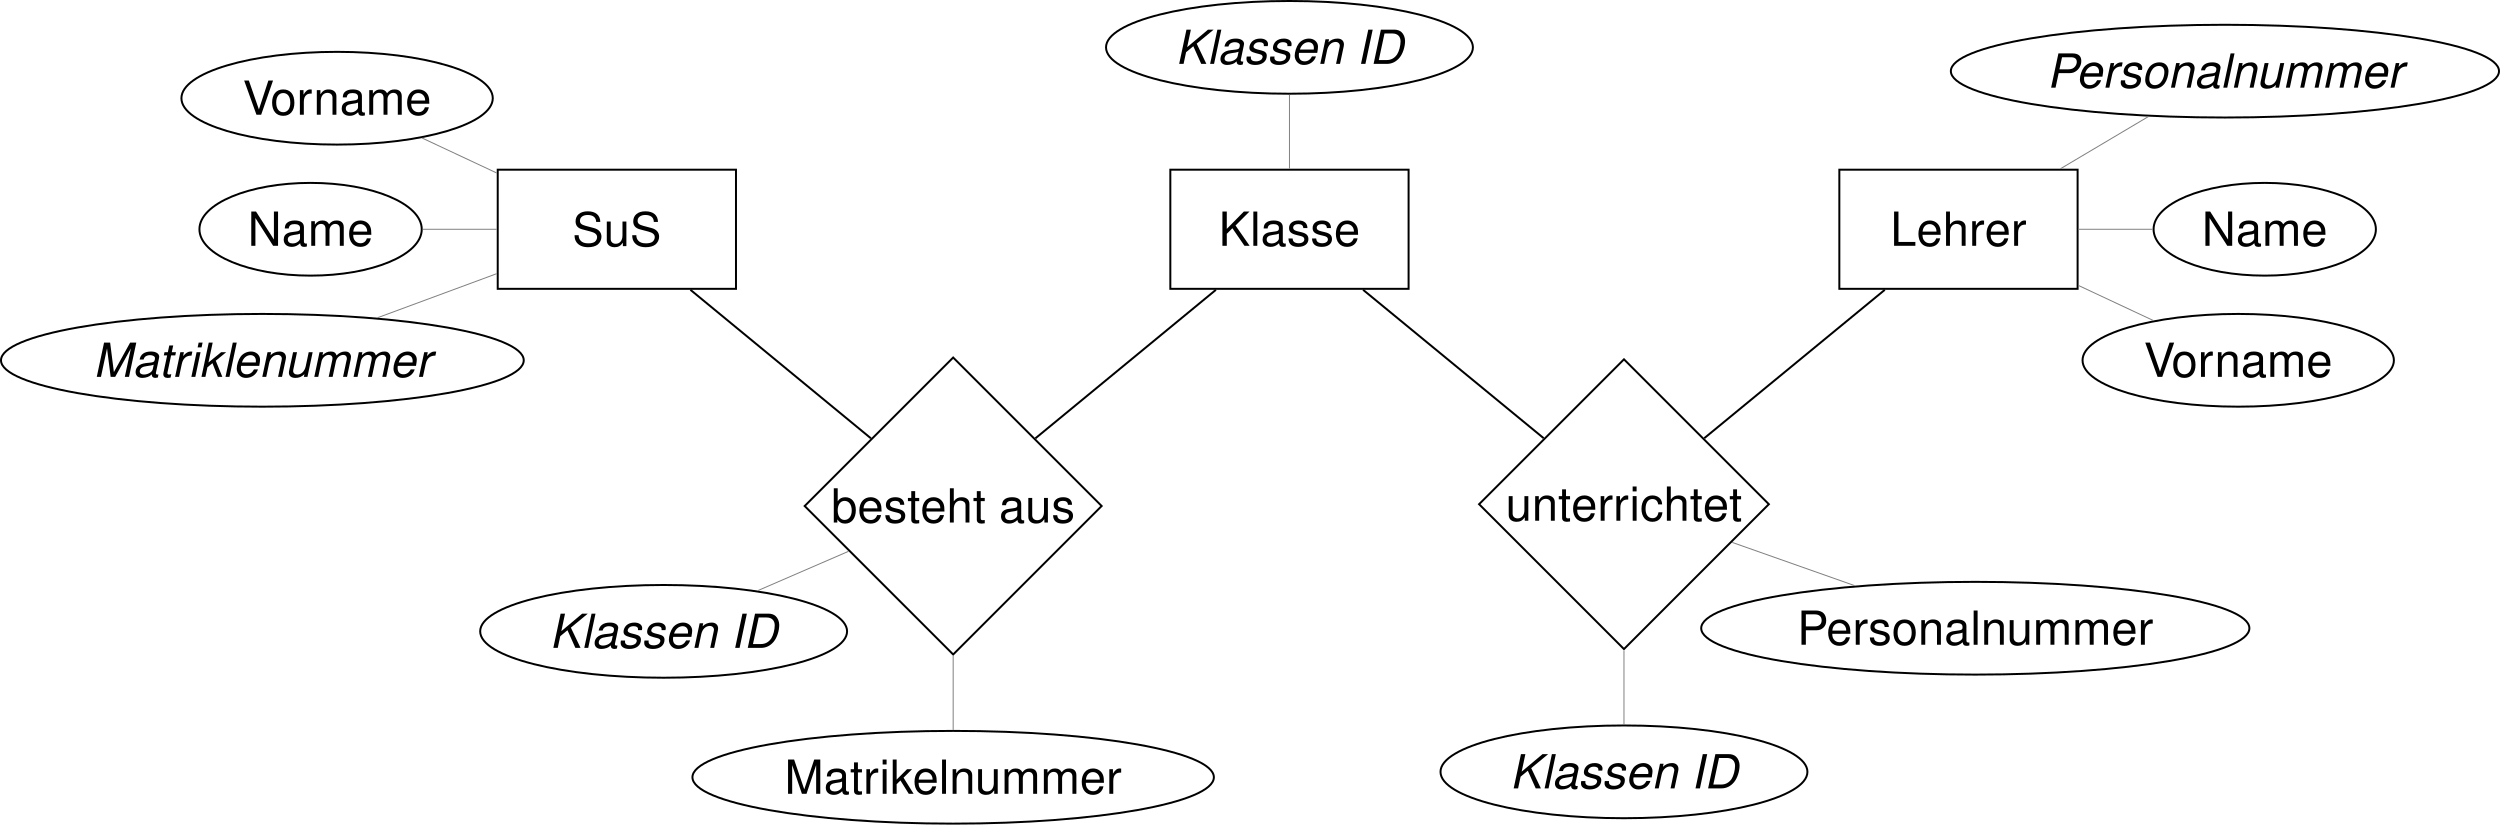
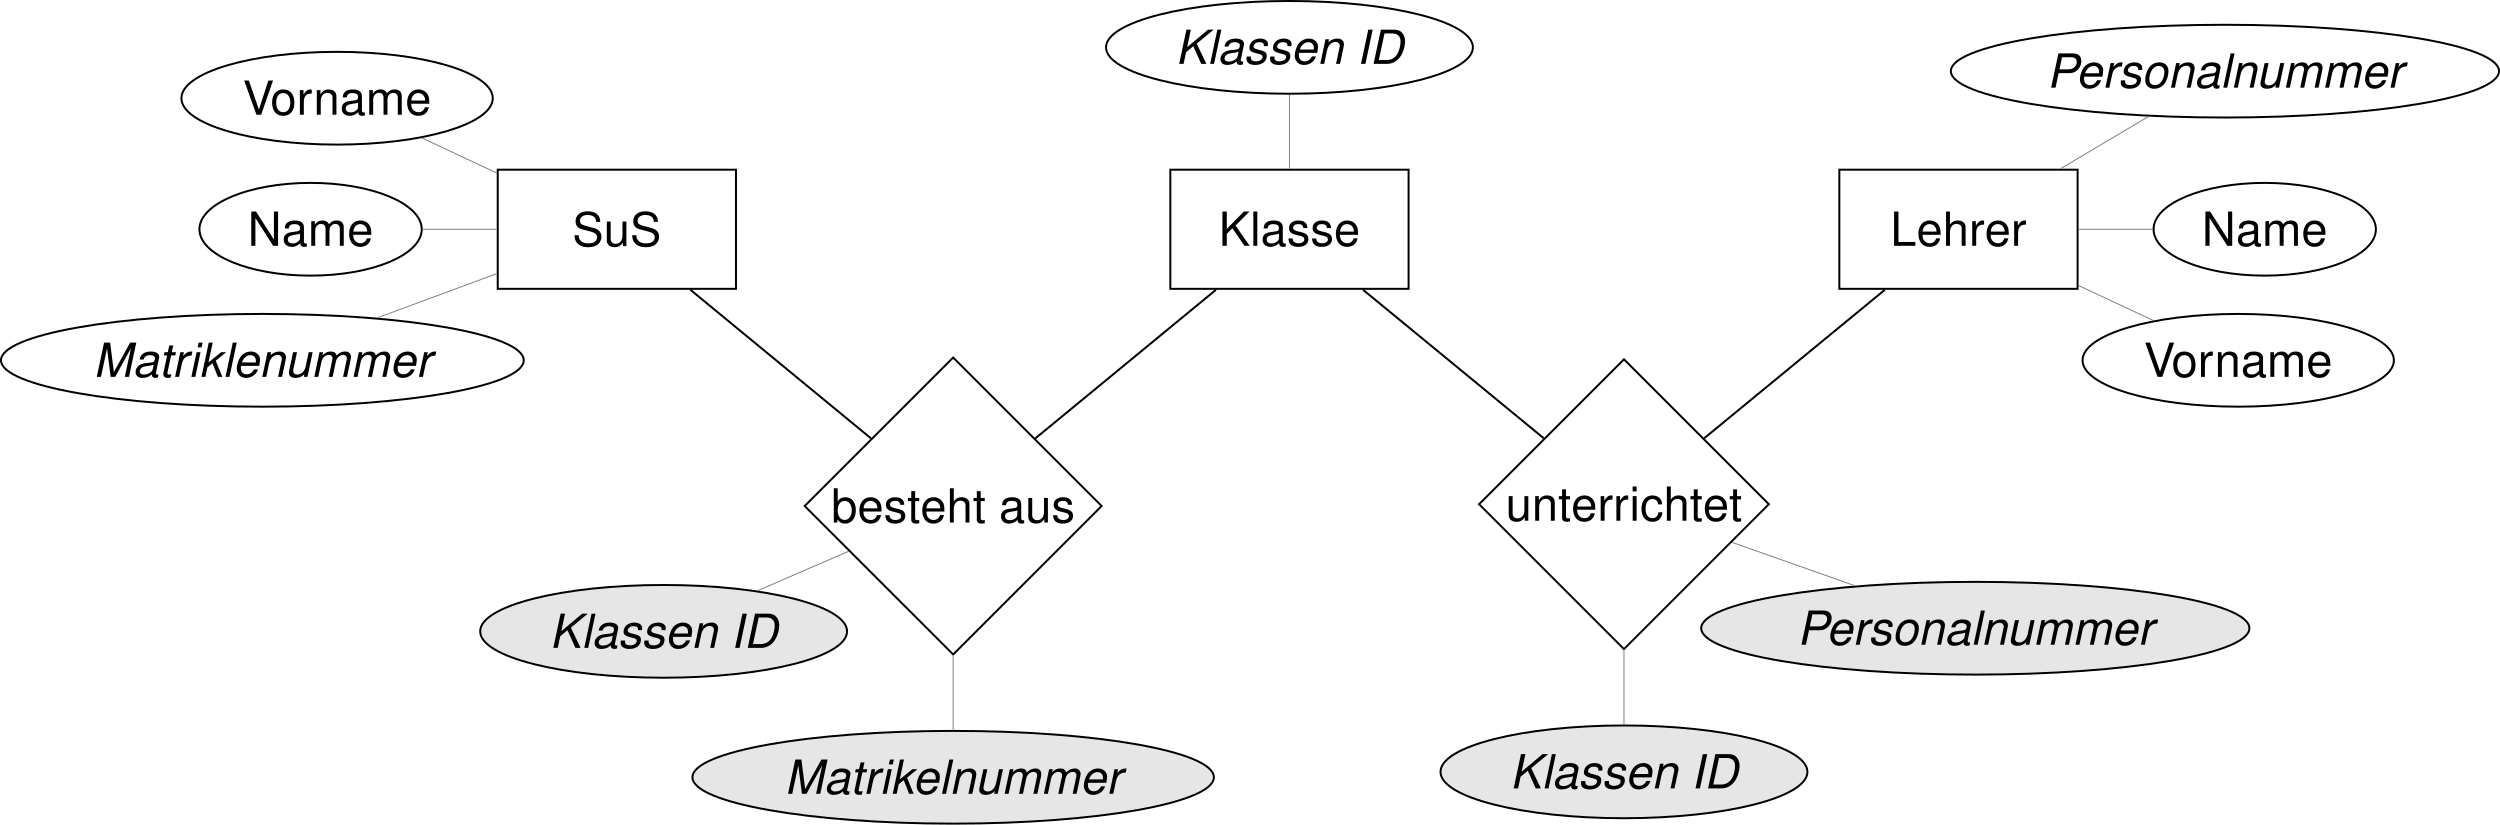
<svg xmlns="http://www.w3.org/2000/svg" xmlns:xlink="http://www.w3.org/1999/xlink" version="1.1" width="501.762pt" height="165.507pt" viewBox="-72 -72 501.762 165.507">
  <defs>
    <path id="g3-75" d="M1.622-2.404L2.744-3.526L5.167 0H6.204L3.376-4.073L6.176-6.874H5.045L1.622-3.394V-6.874H.745V0H1.622V-2.404Z" />
    <path id="g3-76" d="M1.631-6.874H.754V0H5.026V-.773H1.631V-6.874Z" />
-     <path id="g3-77" d="M4.413 0L6.346-5.761V0H7.176V-6.874H5.959L3.96-.886L1.924-6.874H.707V0H1.537V-5.761L3.489 0H4.413Z" />
    <path id="g3-78" d="M6.091-6.874H5.261V-1.254L1.669-6.874H.717V0H1.546V-5.573L5.101 0H6.091V-6.874Z" />
-     <path id="g3-80" d="M1.735-2.914H3.894C4.432-2.914 4.856-3.074 5.224-3.404C5.639-3.781 5.818-4.224 5.818-4.856C5.818-6.148 5.054-6.874 3.696-6.874H.858V0H1.735V-2.914ZM1.735-3.687V-6.101H3.564C4.403-6.101 4.903-5.648 4.903-4.894S4.403-3.687 3.564-3.687H1.735Z" />
    <path id="g3-83" d="M5.62-4.856C5.61-6.204 4.686-6.987 3.102-6.987C1.594-6.987 .66-6.214 .66-4.969C.66-4.13 1.103-3.602 2.008-3.366L3.715-2.914C4.583-2.687 4.979-2.338 4.979-1.801C4.979-1.433 4.781-1.056 4.488-.849C4.215-.66 3.781-.556 3.225-.556C2.48-.556 1.971-.735 1.641-1.131C1.386-1.433 1.273-1.763 1.282-2.188H.453C.462-1.556 .585-1.141 .858-.764C1.33-.123 2.122 .217 3.168 .217C3.989 .217 4.658 .028 5.101-.311C5.563-.679 5.855-1.292 5.855-1.886C5.855-2.734 5.327-3.357 4.394-3.611L2.668-4.073C1.839-4.3 1.537-4.564 1.537-5.092C1.537-5.789 2.15-6.252 3.074-6.252C4.168-6.252 4.781-5.752 4.79-4.856H5.62Z" />
    <path id="g3-86" d="M3.696 0L6.082-6.874H5.148L3.244-1.056L1.226-6.874H.283L2.753 0H3.696Z" />
    <path id="g3-97" d="M5.045-.462C4.96-.443 4.922-.443 4.875-.443C4.601-.443 4.451-.585 4.451-.83V-3.734C4.451-4.611 3.809-5.082 2.593-5.082C1.876-5.082 1.282-4.875 .952-4.507C.726-4.253 .632-3.97 .613-3.479H1.405C1.471-4.083 1.829-4.356 2.565-4.356C3.272-4.356 3.668-4.092 3.668-3.621V-3.413C3.668-3.083 3.47-2.942 2.848-2.866C1.735-2.725 1.565-2.687 1.264-2.565C.688-2.329 .396-1.886 .396-1.245C.396-.349 1.018 .217 2.018 .217C2.64 .217 3.14 0 3.696-.509C3.753-.009 3.998 .217 4.507 .217C4.667 .217 4.79 .198 5.045 .132V-.462ZM3.668-1.556C3.668-1.292 3.592-1.131 3.357-.915C3.036-.622 2.65-.471 2.188-.471C1.575-.471 1.216-.764 1.216-1.264C1.216-1.782 1.565-2.046 2.404-2.169C3.234-2.282 3.404-2.32 3.668-2.442V-1.556Z" />
    <path id="g3-98" d="M.509-6.874V0H1.216V-.632C1.594-.057 2.093 .217 2.782 .217C4.083 .217 4.931-.849 4.931-2.489C4.931-4.092 4.121-5.082 2.819-5.082C2.14-5.082 1.66-4.828 1.292-4.271V-6.874H.509ZM2.668-4.347C3.545-4.347 4.111-3.583 4.111-2.404C4.111-1.282 3.526-.519 2.668-.519C1.839-.519 1.292-1.273 1.292-2.433S1.839-4.347 2.668-4.347Z" />
    <path id="g3-99" d="M4.441-3.281C4.403-3.762 4.3-4.073 4.111-4.347C3.772-4.809 3.178-5.082 2.489-5.082C1.16-5.082 .292-4.026 .292-2.386C.292-.792 1.141 .217 2.48 .217C3.658 .217 4.403-.49 4.498-1.697H3.706C3.574-.905 3.168-.509 2.499-.509C1.631-.509 1.113-1.216 1.113-2.386C1.113-3.621 1.622-4.356 2.48-4.356C3.14-4.356 3.555-3.97 3.649-3.281H4.441Z" />
    <path id="g3-101" d="M4.837-2.206C4.837-2.961 4.781-3.413 4.639-3.781C4.319-4.592 3.564-5.082 2.64-5.082C1.264-5.082 .377-4.026 .377-2.404S1.235 .217 2.621 .217C3.753 .217 4.535-.424 4.733-1.499H3.941C3.725-.849 3.281-.509 2.65-.509C2.15-.509 1.726-.735 1.462-1.15C1.273-1.433 1.207-1.716 1.197-2.206H4.837ZM1.216-2.848C1.282-3.762 1.839-4.356 2.631-4.356C3.404-4.356 3.998-3.715 3.998-2.904C3.998-2.885 3.998-2.866 3.989-2.848H1.216Z" />
    <path id="g3-104" d="M.66-6.874V0H1.443V-2.725C1.443-3.734 1.971-4.394 2.782-4.394C3.036-4.394 3.291-4.309 3.479-4.168C3.706-4.007 3.8-3.772 3.8-3.423V0H4.583V-3.734C4.583-4.564 3.989-5.082 3.027-5.082C2.329-5.082 1.905-4.865 1.443-4.262V-6.874H.66Z" />
    <path id="g3-105" d="M1.414-4.941H.632V0H1.414V-4.941ZM1.414-6.874H.622V-5.884H1.414V-6.874Z" />
-     <path id="g3-107" d="M1.33-6.874H.547V0H1.33V-1.924L2.093-2.678L3.762 0H4.733L2.716-3.234L4.432-4.941H3.423L1.33-2.848V-6.874Z" />
    <path id="g3-108" d="M1.433-6.874H.641V0H1.433V-6.874Z" />
    <path id="g3-109" d="M.66-4.941V0H1.452V-3.102C1.452-3.819 1.971-4.394 2.612-4.394C3.196-4.394 3.526-4.036 3.526-3.404V0H4.319V-3.102C4.319-3.819 4.837-4.394 5.478-4.394C6.053-4.394 6.393-4.026 6.393-3.404V0H7.185V-3.706C7.185-4.592 6.676-5.082 5.752-5.082C5.092-5.082 4.696-4.884 4.234-4.328C3.941-4.856 3.545-5.082 2.904-5.082C2.244-5.082 1.81-4.837 1.386-4.243V-4.941H.66Z" />
    <path id="g3-110" d="M.66-4.941V0H1.452V-2.725C1.452-3.734 1.98-4.394 2.791-4.394C3.413-4.394 3.809-4.017 3.809-3.423V0H4.592V-3.734C4.592-4.554 3.979-5.082 3.027-5.082C2.291-5.082 1.82-4.799 1.386-4.111V-4.941H.66Z" />
    <path id="g3-111" d="M2.565-5.082C1.179-5.082 .339-4.092 .339-2.433S1.169 .217 2.574 .217C3.96 .217 4.809-.773 4.809-2.395C4.809-4.102 3.989-5.082 2.565-5.082ZM2.574-4.356C3.46-4.356 3.989-3.63 3.989-2.404C3.989-1.245 3.442-.509 2.574-.509C1.697-.509 1.16-1.235 1.16-2.433C1.16-3.621 1.697-4.356 2.574-4.356Z" />
    <path id="g3-114" d="M.651-4.941V0H1.443V-2.565C1.443-3.272 1.622-3.734 1.999-4.007C2.244-4.187 2.48-4.243 3.027-4.253V-5.054C2.895-5.073 2.829-5.082 2.725-5.082C2.216-5.082 1.829-4.781 1.377-4.045V-4.941H.651Z" />
    <path id="g3-115" d="M4.13-3.564C4.121-4.535 3.479-5.082 2.338-5.082C1.188-5.082 .443-4.488 .443-3.574C.443-2.8 .839-2.433 2.008-2.15L2.744-1.971C3.291-1.839 3.508-1.641 3.508-1.282C3.508-.82 3.046-.509 2.357-.509C1.933-.509 1.575-.632 1.377-.839C1.254-.981 1.197-1.122 1.15-1.471H.321C.358-.33 .999 .217 2.291 .217C3.536 .217 4.328-.396 4.328-1.348C4.328-2.084 3.913-2.489 2.932-2.725L2.178-2.904C1.537-3.055 1.264-3.262 1.264-3.611C1.264-4.064 1.669-4.356 2.31-4.356C2.942-4.356 3.281-4.083 3.3-3.564H4.13Z" />
    <path id="g3-116" d="M2.395-4.941H1.584V-6.299H.801V-4.941H.132V-4.3H.801V-.566C.801-.066 1.141 .217 1.754 .217C1.942 .217 2.131 .198 2.395 .151V-.509C2.291-.481 2.169-.471 2.018-.471C1.678-.471 1.584-.566 1.584-.915V-4.3H2.395V-4.941Z" />
    <path id="g3-117" d="M4.545 0V-4.941H3.762V-2.14C3.762-1.131 3.234-.471 2.414-.471C1.792-.471 1.396-.849 1.396-1.443V-4.941H.613V-1.131C.613-.311 1.226 .217 2.188 .217C2.914 .217 3.376-.038 3.838-.688V0H4.545Z" />
    <path id="g1-68" d="M.839 0H3.498C4.517 0 5.375-.424 6.063-1.264C6.704-2.046 7.157-3.423 7.157-4.601C7.157-5.29 6.874-5.987 6.431-6.384C6.072-6.704 5.573-6.874 4.96-6.874H2.301L.839 0ZM1.886-.773L3.027-6.101H4.639C5.648-6.101 6.252-5.507 6.252-4.526C6.252-3.658 5.95-2.527 5.573-1.933C5.082-1.179 4.366-.773 3.508-.773H1.886Z" />
    <path id="g1-73" d="M3.291-6.874H2.404L.943 0H1.829L3.291-6.874Z" />
    <path id="g1-75" d="M2.131-2.348L3.583-3.545L5.167 0H6.204L4.262-4.064L7.666-6.874H6.534L2.348-3.357L3.093-6.874H2.206L.745 0H1.631L2.131-2.348Z" />
    <path id="g1-77" d="M4.403 0L7.553-5.705L6.336 0H7.176L8.637-6.874H7.402L4.139-.962L3.385-6.874H2.169L.707 0H1.546L2.763-5.705L3.489 0H4.403Z" />
    <path id="g1-80" d="M2.367-2.914H4.517C5.111-2.914 5.554-3.064 5.978-3.404C6.572-3.875 6.912-4.592 6.912-5.356C6.912-6.355 6.318-6.874 5.167-6.874H2.32L.858 0H1.744L2.367-2.914ZM2.527-3.687L3.046-6.101H4.875C5.61-6.101 6.006-5.78 6.006-5.186C6.006-4.856 5.893-4.545 5.676-4.262C5.365-3.866 4.96-3.687 4.356-3.687H2.527Z" />
    <path id="g1-97" d="M5.205-.481C5.12-.462 5.082-.462 5.045-.462C4.799-.462 4.686-.547 4.686-.735C4.686-.773 4.686-.801 4.696-.83L5.299-3.668C5.356-3.923 5.356-3.923 5.356-4.017C5.356-4.658 4.705-5.082 3.715-5.082C2.404-5.082 1.603-4.526 1.424-3.479H2.216C2.301-3.743 2.367-3.875 2.499-4.007C2.706-4.215 3.102-4.356 3.508-4.356C4.073-4.356 4.507-4.102 4.507-3.753C4.507-3.715 4.498-3.649 4.488-3.574L4.46-3.404C4.375-3.017 4.196-2.914 3.508-2.848C2.244-2.734 1.848-2.64 1.386-2.348C.896-2.037 .613-1.537 .613-.99C.613-.236 1.122 .217 1.971 .217C2.301 .217 2.697 .151 3.036 .028C3.338-.075 3.479-.17 3.866-.509V-.443V-.405C3.866-.019 4.13 .217 4.583 .217C4.686 .217 4.715 .217 4.95 .16C4.969 .151 5.026 .141 5.082 .132L5.205-.481ZM4.064-1.546C3.941-.962 3.112-.462 2.282-.462C1.744-.462 1.443-.688 1.443-1.084C1.443-1.396 1.622-1.707 1.905-1.876C2.131-2.018 2.414-2.093 2.876-2.159C3.762-2.282 3.838-2.291 4.253-2.433L4.064-1.546Z" />
    <path id="g1-101" d="M5.309-2.206L5.337-2.367C5.422-2.819 5.469-3.215 5.469-3.47C5.469-4.375 4.686-5.082 3.668-5.082C2.848-5.082 2.056-4.696 1.584-4.064C1.141-3.47 .792-2.395 .792-1.631C.792-1.122 1.009-.603 1.377-.255C1.707 .066 2.122 .217 2.659 .217C3.791 .217 4.762-.481 5.054-1.499H4.262C3.923-.849 3.423-.509 2.791-.509C2.046-.509 1.622-.971 1.622-1.773C1.622-1.971 1.631-2.065 1.669-2.206H5.309ZM1.839-2.885C2.084-3.753 2.782-4.356 3.545-4.356C4.215-4.356 4.639-3.904 4.639-3.196C4.639-3.102 4.63-3.036 4.611-2.885H1.839Z" />
    <path id="g1-105" d="M2.461-4.941H1.669L.622 0H1.414L2.461-4.941ZM2.876-6.874H2.084L1.876-5.903H2.668L2.876-6.874Z" />
    <path id="g1-107" d="M2.8-6.874H2.008L.547 0H1.339L1.744-1.914L2.753-2.744L3.828 0H4.733L3.413-3.234L5.507-4.941H4.488L1.952-2.885L2.8-6.874Z" />
    <path id="g1-108" d="M2.895-6.874H2.103L.641 0H1.433L2.895-6.874Z" />
    <path id="g1-109" d="M1.716-4.941L.669 0H1.462L2.122-3.102C2.272-3.819 2.914-4.403 3.545-4.403C4.007-4.403 4.319-4.139 4.319-3.753C4.319-3.649 4.309-3.526 4.281-3.404L3.555 0H4.347L5.007-3.102C5.158-3.838 5.808-4.403 6.487-4.403C6.93-4.403 7.204-4.13 7.204-3.677C7.204-3.536 7.204-3.536 7.119-3.215L6.44 0H7.232L7.977-3.517C8.005-3.621 8.034-3.932 8.034-4.036C8.034-4.281 7.92-4.545 7.732-4.762C7.524-4.988 7.27-5.082 6.836-5.082C6.223-5.082 5.686-4.837 5.129-4.3C4.979-4.828 4.611-5.082 3.989-5.082C3.347-5.082 2.914-4.894 2.31-4.328L2.433-4.941H1.716Z" />
    <path id="g1-110" d="M1.707-4.941L.66 0H1.452L2.027-2.725C2.254-3.762 2.914-4.403 3.762-4.403C4.234-4.403 4.583-4.073 4.583-3.64C4.583-3.583 4.564-3.442 4.526-3.291L3.828 0H4.62L5.375-3.545C5.403-3.668 5.412-3.781 5.412-3.904C5.412-4.62 4.913-5.082 4.13-5.082C3.413-5.082 2.791-4.828 2.301-4.328L2.423-4.941H1.707Z" />
    <path id="g1-111" d="M3.621-5.082C2.744-5.082 1.971-4.686 1.49-3.989C1.065-3.385 .754-2.348 .754-1.546C.754-.5 1.48 .217 2.536 .217C3.442 .217 4.158-.151 4.686-.877C5.12-1.471 5.431-2.499 5.431-3.319C5.431-3.819 5.243-4.3 4.913-4.62C4.592-4.931 4.168-5.082 3.621-5.082ZM3.498-4.356C4.196-4.356 4.601-3.904 4.601-3.14C4.601-2.584 4.441-1.971 4.187-1.499C3.828-.849 3.319-.509 2.668-.509C1.999-.509 1.584-.981 1.584-1.735C1.584-2.272 1.744-2.895 1.999-3.366C2.348-4.007 2.876-4.356 3.498-4.356Z" />
    <path id="g1-114" d="M1.697-4.941L.651 0H1.443L1.99-2.565C2.235-3.715 2.904-4.29 3.941-4.253L4.111-5.054C3.989-5.073 3.913-5.082 3.809-5.082C3.262-5.082 2.838-4.837 2.254-4.168L2.414-4.941H1.697Z" />
    <path id="g1-115" d="M4.847-3.564C4.894-3.762 4.903-3.847 4.903-3.97C4.903-4.63 4.271-5.082 3.357-5.082C2.687-5.082 2.112-4.884 1.726-4.517C1.386-4.187 1.16-3.696 1.16-3.253C1.16-2.678 1.49-2.404 2.461-2.15L3.159-1.971C3.47-1.886 3.611-1.829 3.696-1.726C3.762-1.641 3.819-1.499 3.819-1.414C3.819-1.245 3.668-.952 3.517-.83C3.281-.632 2.876-.509 2.47-.509C1.82-.509 1.452-.764 1.452-1.235C1.452-1.292 1.462-1.377 1.471-1.471H.632C.585-1.254 .575-1.141 .575-.99C.575-.236 1.235 .217 2.329 .217C3.734 .217 4.649-.509 4.649-1.631C4.649-2.206 4.337-2.508 3.508-2.716L2.791-2.895C2.263-3.027 1.99-3.215 1.99-3.46C1.99-3.649 2.103-3.885 2.272-4.045C2.499-4.262 2.782-4.356 3.196-4.356C3.753-4.356 4.064-4.139 4.064-3.772C4.064-3.706 4.064-3.64 4.055-3.564H4.847Z" />
    <path id="g1-116" d="M3.451-4.941H2.612L2.904-6.299H2.112L1.82-4.941H1.15L1.018-4.309H1.688L.943-.82C.924-.726 .915-.622 .915-.528C.915-.066 1.235 .217 1.754 .217C1.942 .217 2.235 .189 2.367 .151L2.518-.537C2.225-.471 2.178-.462 2.065-.462C1.858-.462 1.726-.566 1.726-.717C1.726-.745 1.735-.792 1.744-.849L2.48-4.309H3.319L3.451-4.941Z" />
    <path id="g1-117" d="M4.554 0L5.601-4.941H4.809L4.215-2.14C3.998-1.122 3.328-.462 2.527-.462C2.018-.462 1.688-.745 1.688-1.188C1.688-1.264 1.697-1.348 1.716-1.443L2.461-4.941H1.669L.858-1.131C.839-1.037 .83-.933 .83-.811C.83-.17 1.32 .217 2.131 .217C2.866 .217 3.404-.009 3.951-.537L3.838 0H4.554Z" />
  </defs>
  <g id="page1">
    <path d="M27.895-14.031H75.715V-37.941H27.895Z" stroke="#000" fill="none" stroke-width=".399" />
    <g transform="matrix(1 0 0 1 -8.9439 3.3836)">
      <use x="51.805" y="-25.985" xlink:href="#g3-83" />
      <use x="58.117" y="-25.985" xlink:href="#g3-117" />
      <use x="63.379" y="-25.985" xlink:href="#g3-83" />
    </g>
    <path d="M33.117 .316C33.117-4.824 9.629-8.992-19.344-8.992C-48.316-8.992-71.8-4.824-71.8 .316S-48.316 9.621-19.344 9.621C9.629 9.621 33.117 5.457 33.117 .316Z" stroke="#000" fill="none" stroke-width=".399" stroke-miterlimit="10" />
    <g transform="matrix(1 0 0 1 -105.0874 29.61813)">
      <use x="51.805" y="-25.985" xlink:href="#g1-77" />
      <use x="59.688" y="-25.985" xlink:href="#g1-97" />
      <use x="64.951" y="-25.985" xlink:href="#g1-116" />
      <use x="67.582" y="-25.985" xlink:href="#g1-114" />
      <use x="70.875" y="-25.985" xlink:href="#g1-105" />
      <use x="72.976" y="-25.985" xlink:href="#g1-107" />
      <use x="77.708" y="-25.985" xlink:href="#g1-108" />
      <use x="79.81" y="-25.985" xlink:href="#g1-101" />
      <use x="85.072" y="-25.985" xlink:href="#g1-110" />
      <use x="90.239" y="-25.985" xlink:href="#g1-117" />
      <use x="95.502" y="-25.985" xlink:href="#g1-109" />
      <use x="103.385" y="-25.985" xlink:href="#g1-109" />
      <use x="111.269" y="-25.985" xlink:href="#g1-101" />
      <use x="116.531" y="-25.985" xlink:href="#g1-114" />
    </g>
    <path d="M27.695-17.074L3.762-8.227" stroke="#808080" fill="none" stroke-width=".199" stroke-miterlimit="10" />
    <path d="M12.645-25.984C12.645-31.125 2.656-35.293-9.664-35.293C-21.984-35.293-31.973-31.125-31.973-25.984C-31.973-20.844-21.984-16.68-9.664-16.68C2.656-16.68 12.645-20.844 12.645-25.984Z" stroke="#000" fill="none" stroke-width=".399" stroke-miterlimit="10" />
    <g transform="matrix(1 0 0 1 -74.0898 3.3173)">
      <use x="51.805" y="-25.985" xlink:href="#g3-78" />
      <use x="58.638" y="-25.985" xlink:href="#g3-97" />
      <use x="63.9" y="-25.985" xlink:href="#g3-109" />
      <use x="71.784" y="-25.985" xlink:href="#g3-101" />
    </g>
    <path d="M27.695-25.984H12.844" stroke="#808080" fill="none" stroke-width=".199" stroke-miterlimit="10" />
    <path d="M26.902-52.285C26.902-57.426 12.914-61.594-4.344-61.594C-21.598-61.594-35.586-57.426-35.586-52.285C-35.586-47.145-21.598-42.98-4.344-42.98C12.914-42.98 26.902-47.145 26.902-52.285Z" stroke="#000" fill="none" stroke-width=".399" stroke-miterlimit="10" />
    <g transform="matrix(1 0 0 1 -75.085 -22.9834)">
      <use x="51.805" y="-25.985" xlink:href="#g3-86" />
      <use x="57.36" y="-25.985" xlink:href="#g3-111" />
      <use x="62.622" y="-25.985" xlink:href="#g3-114" />
      <use x="66.011" y="-25.985" xlink:href="#g3-110" />
      <use x="71.273" y="-25.985" xlink:href="#g3-97" />
      <use x="76.535" y="-25.985" xlink:href="#g3-109" />
      <use x="84.419" y="-25.985" xlink:href="#g3-101" />
    </g>
    <path d="M27.695-37.277L12.707-44.301" stroke="#808080" fill="none" stroke-width=".199" stroke-miterlimit="10" />
    <path d="M149.106 29.559L119.305-.242L89.5 29.559L119.305 59.359Z" stroke="#000" fill="none" stroke-width=".399" stroke-miterlimit="10" />
    <g transform="matrix(1 0 0 1 43.0328 58.8605)">
      <use x="51.805" y="-25.985" xlink:href="#g3-98" />
      <use x="57.067" y="-25.985" xlink:href="#g3-101" />
      <use x="62.329" y="-25.985" xlink:href="#g3-115" />
      <use x="67.061" y="-25.985" xlink:href="#g3-116" />
      <use x="69.692" y="-25.985" xlink:href="#g3-101" />
      <use x="74.954" y="-25.985" xlink:href="#g3-104" />
      <use x="80.217" y="-25.985" xlink:href="#g3-116" />
      <use x="85.479" y="-25.985" xlink:href="#g3-97" />
      <use x="90.741" y="-25.985" xlink:href="#g3-117" />
      <use x="96.003" y="-25.985" xlink:href="#g3-115" />
    </g>
+     <path d="M98.012 54.715C98.012 49.578 81.527 45.41 61.195 45.41C40.859 45.41 24.375 49.578 24.375 54.715C24.375 59.855 40.859 64.023 61.195 64.023C81.527 64.023 98.012 59.855 98.012 54.715Z" fill="#e6e6e6" />
    <path d="M98.012 54.715C98.012 49.578 81.527 45.41 61.195 45.41C40.859 45.41 24.375 49.578 24.375 54.715C24.375 59.855 40.859 64.023 61.195 64.023C81.527 64.023 98.012 59.855 98.012 54.715Z" stroke="#000" fill="none" stroke-width=".399" stroke-miterlimit="10" />
    <g transform="matrix(1 0 0 1 -13.4913 84.0187)">
      <use x="51.805" y="-25.985" xlink:href="#g1-75" />
      <use x="58.117" y="-25.985" xlink:href="#g1-108" />
      <use x="60.218" y="-25.985" xlink:href="#g1-97" />
      <use x="65.481" y="-25.985" xlink:href="#g1-115" />
      <use x="70.213" y="-25.985" xlink:href="#g1-115" />
      <use x="74.945" y="-25.985" xlink:href="#g1-101" />
      <use x="80.207" y="-25.985" xlink:href="#g1-110" />
      <use x="88.1" y="-25.985" xlink:href="#g1-73" />
      <use x="90.732" y="-25.985" xlink:href="#g1-68" />
    </g>
    <path d="M98.309 38.648L80.078 46.543" stroke="#808080" fill="none" stroke-width=".199" stroke-miterlimit="10" />
+     <path d="M171.629 84C171.629 78.859 148.203 74.695 119.305 74.695C90.402 74.695 66.977 78.859 66.977 84C66.977 89.14 90.402 93.308 119.305 93.308C148.203 93.308 171.629 89.14 171.629 84Z" fill="#e6e6e6" />
    <path d="M171.629 84C171.629 78.859 148.203 74.695 119.305 74.695C90.402 74.695 66.977 78.859 66.977 84C66.977 89.14 90.402 93.308 119.305 93.308C148.203 93.308 171.629 89.14 171.629 84Z" stroke="#000" fill="none" stroke-width=".399" stroke-miterlimit="10" />
    <g transform="matrix(1 0 0 1 33.6534 113.3027)">
-       <use x="51.805" y="-25.985" xlink:href="#g3-77" />
-       <use x="59.688" y="-25.985" xlink:href="#g3-97" />
-       <use x="64.951" y="-25.985" xlink:href="#g3-116" />
-       <use x="67.582" y="-25.985" xlink:href="#g3-114" />
-       <use x="70.875" y="-25.985" xlink:href="#g3-105" />
-       <use x="72.976" y="-25.985" xlink:href="#g3-107" />
-       <use x="77.519" y="-25.985" xlink:href="#g3-101" />
-       <use x="82.781" y="-25.985" xlink:href="#g3-108" />
-       <use x="84.883" y="-25.985" xlink:href="#g3-110" />
-       <use x="90.05" y="-25.985" xlink:href="#g3-117" />
-       <use x="95.312" y="-25.985" xlink:href="#g3-109" />
-       <use x="103.196" y="-25.985" xlink:href="#g3-109" />
-       <use x="111.08" y="-25.985" xlink:href="#g3-101" />
-       <use x="116.342" y="-25.985" xlink:href="#g3-114" />
+       <use x="51.805" y="-25.985" xlink:href="#g1-77" />
+       <use x="59.688" y="-25.985" xlink:href="#g1-97" />
+       <use x="64.951" y="-25.985" xlink:href="#g1-116" />
+       <use x="67.582" y="-25.985" xlink:href="#g1-114" />
+       <use x="70.875" y="-25.985" xlink:href="#g1-105" />
+       <use x="72.976" y="-25.985" xlink:href="#g1-107" />
+       <use x="77.519" y="-25.985" xlink:href="#g1-101" />
+       <use x="82.781" y="-25.985" xlink:href="#g1-108" />
+       <use x="84.883" y="-25.985" xlink:href="#g1-110" />
+       <use x="90.05" y="-25.985" xlink:href="#g1-117" />
+       <use x="95.312" y="-25.985" xlink:href="#g1-109" />
+       <use x="103.196" y="-25.985" xlink:href="#g1-109" />
+       <use x="111.08" y="-25.985" xlink:href="#g1-101" />
+       <use x="116.342" y="-25.985" xlink:href="#g1-114" />
    </g>
    <path d="M119.305 59.645V74.496" stroke="#808080" fill="none" stroke-width=".199" stroke-miterlimit="10" />
    <path d="M162.891-14.031H210.711V-37.941H162.891Z" stroke="#000" fill="none" stroke-width=".399" stroke-miterlimit="10" />
    <g transform="matrix(1 0 0 1 120.7954 3.3173)">
      <use x="51.805" y="-25.985" xlink:href="#g3-75" />
      <use x="58.117" y="-25.985" xlink:href="#g3-108" />
      <use x="60.218" y="-25.985" xlink:href="#g3-97" />
      <use x="65.481" y="-25.985" xlink:href="#g3-115" />
      <use x="70.213" y="-25.985" xlink:href="#g3-115" />
      <use x="74.945" y="-25.985" xlink:href="#g3-101" />
    </g>
    <path d="M223.621-62.496C223.621-67.633 207.137-71.801 186.801-71.801S149.984-67.633 149.984-62.496C149.984-57.355 166.465-53.188 186.801-53.188S223.621-57.355 223.621-62.496Z" stroke="#000" fill="none" stroke-width=".399" stroke-miterlimit="10" />
    <g transform="matrix(1 0 0 1 112.1164 -33.1928)">
      <use x="51.805" y="-25.985" xlink:href="#g1-75" />
      <use x="58.117" y="-25.985" xlink:href="#g1-108" />
      <use x="60.218" y="-25.985" xlink:href="#g1-97" />
      <use x="65.481" y="-25.985" xlink:href="#g1-115" />
      <use x="70.213" y="-25.985" xlink:href="#g1-115" />
      <use x="74.945" y="-25.985" xlink:href="#g1-101" />
      <use x="80.207" y="-25.985" xlink:href="#g1-110" />
      <use x="88.1" y="-25.985" xlink:href="#g1-73" />
      <use x="90.732" y="-25.985" xlink:href="#g1-68" />
    </g>
    <path d="M186.801-38.141V-52.988" stroke="#808080" fill="none" stroke-width=".199" stroke-miterlimit="10" />
    <path d="M283.016 29.195L253.938 .117L224.86 29.195L253.938 58.273Z" stroke="#000" fill="none" stroke-width=".399" stroke-miterlimit="10" />
    <g transform="matrix(1 0 0 1 178.3914 58.4985)">
      <use x="51.805" y="-25.985" xlink:href="#g3-117" />
      <use x="57.067" y="-25.985" xlink:href="#g3-110" />
      <use x="62.329" y="-25.985" xlink:href="#g3-116" />
      <use x="64.96" y="-25.985" xlink:href="#g3-101" />
      <use x="70.222" y="-25.985" xlink:href="#g3-114" />
      <use x="73.374" y="-25.985" xlink:href="#g3-114" />
      <use x="76.667" y="-25.985" xlink:href="#g3-105" />
      <use x="78.768" y="-25.985" xlink:href="#g3-99" />
      <use x="83.501" y="-25.985" xlink:href="#g3-104" />
      <use x="88.763" y="-25.985" xlink:href="#g3-116" />
      <use x="91.394" y="-25.985" xlink:href="#g3-101" />
      <use x="96.656" y="-25.985" xlink:href="#g3-116" />
    </g>
+     <path d="M290.758 82.914C290.758 77.773 274.274 73.606 253.938 73.606S217.118 77.773 217.118 82.914C217.118 88.054 233.602 92.219 253.938 92.219S290.758 88.054 290.758 82.914Z" fill="#e6e6e6" />
    <path d="M290.758 82.914C290.758 77.773 274.274 73.606 253.938 73.606S217.118 77.773 217.118 82.914C217.118 88.054 233.602 92.219 253.938 92.219S290.758 88.054 290.758 82.914Z" stroke="#000" fill="none" stroke-width=".399" stroke-miterlimit="10" />
    <g transform="matrix(1 0 0 1 179.2534 112.2158)">
      <use x="51.805" y="-25.985" xlink:href="#g1-75" />
      <use x="58.117" y="-25.985" xlink:href="#g1-108" />
      <use x="60.218" y="-25.985" xlink:href="#g1-97" />
      <use x="65.481" y="-25.985" xlink:href="#g1-115" />
      <use x="70.213" y="-25.985" xlink:href="#g1-115" />
      <use x="74.945" y="-25.985" xlink:href="#g1-101" />
      <use x="80.207" y="-25.985" xlink:href="#g1-110" />
      <use x="88.1" y="-25.985" xlink:href="#g1-73" />
      <use x="90.732" y="-25.985" xlink:href="#g1-68" />
    </g>
    <path d="M253.938 58.559V73.406" stroke="#808080" fill="none" stroke-width=".199" stroke-miterlimit="10" />
+     <path d="M379.461 54.09C379.461 48.949 354.832 44.781 324.45 44.781C294.071 44.781 269.442 48.949 269.442 54.09C269.442 59.23 294.071 63.395 324.45 63.395C354.832 63.395 379.461 59.23 379.461 54.09Z" fill="#e6e6e6" />
    <path d="M379.461 54.09C379.461 48.949 354.832 44.781 324.45 44.781C294.071 44.781 269.442 48.949 269.442 54.09C269.442 59.23 294.071 63.395 324.45 63.395C354.832 63.395 379.461 59.23 379.461 54.09Z" stroke="#000" fill="none" stroke-width=".399" stroke-miterlimit="10" />
    <g transform="matrix(1 0 0 1 236.9034 83.3916)">
-       <use x="51.805" y="-25.985" xlink:href="#g3-80" />
-       <use x="57.644" y="-25.985" xlink:href="#g3-101" />
-       <use x="62.906" y="-25.985" xlink:href="#g3-114" />
-       <use x="66.058" y="-25.985" xlink:href="#g3-115" />
-       <use x="70.79" y="-25.985" xlink:href="#g3-111" />
-       <use x="76.052" y="-25.985" xlink:href="#g3-110" />
-       <use x="81.315" y="-25.985" xlink:href="#g3-97" />
-       <use x="86.577" y="-25.985" xlink:href="#g3-108" />
-       <use x="88.678" y="-25.985" xlink:href="#g3-110" />
-       <use x="93.845" y="-25.985" xlink:href="#g3-117" />
-       <use x="99.108" y="-25.985" xlink:href="#g3-109" />
-       <use x="106.991" y="-25.985" xlink:href="#g3-109" />
-       <use x="114.875" y="-25.985" xlink:href="#g3-101" />
-       <use x="120.137" y="-25.985" xlink:href="#g3-114" />
+       <use x="51.805" y="-25.985" xlink:href="#g1-80" />
+       <use x="57.644" y="-25.985" xlink:href="#g1-101" />
+       <use x="62.906" y="-25.985" xlink:href="#g1-114" />
+       <use x="66.058" y="-25.985" xlink:href="#g1-115" />
+       <use x="70.79" y="-25.985" xlink:href="#g1-111" />
+       <use x="76.052" y="-25.985" xlink:href="#g1-110" />
+       <use x="81.315" y="-25.985" xlink:href="#g1-97" />
+       <use x="86.577" y="-25.985" xlink:href="#g1-108" />
+       <use x="88.678" y="-25.985" xlink:href="#g1-110" />
+       <use x="93.845" y="-25.985" xlink:href="#g1-117" />
+       <use x="99.108" y="-25.985" xlink:href="#g1-109" />
+       <use x="106.991" y="-25.985" xlink:href="#g1-109" />
+       <use x="114.875" y="-25.985" xlink:href="#g1-101" />
+       <use x="120.137" y="-25.985" xlink:href="#g1-114" />
    </g>
    <path d="M275.641 36.859L300.25 45.547" stroke="#808080" fill="none" stroke-width=".199" stroke-miterlimit="10" />
    <path d="M297.164-14.031H344.985V-37.941H297.164Z" stroke="#000" fill="none" stroke-width=".399" stroke-miterlimit="10" />
    <g transform="matrix(1 0 0 1 255.5934 3.3173)">
      <use x="51.805" y="-25.985" xlink:href="#g3-76" />
      <use x="57.067" y="-25.985" xlink:href="#g3-101" />
      <use x="62.329" y="-25.985" xlink:href="#g3-104" />
      <use x="67.591" y="-25.985" xlink:href="#g3-114" />
      <use x="70.743" y="-25.985" xlink:href="#g3-101" />
      <use x="76.005" y="-25.985" xlink:href="#g3-114" />
    </g>
    <path d="M429.563-57.723C429.563-62.859 404.938-67.027 374.555-67.027C344.176-67.027 319.547-62.859 319.547-57.723C319.547-52.582 344.176-48.414 374.555-48.414C404.938-48.414 429.563-52.582 429.563-57.723Z" stroke="#000" fill="none" stroke-width=".399" stroke-miterlimit="10" />
    <g transform="matrix(1 0 0 1 287.0084 -28.4189)">
      <use x="51.805" y="-25.985" xlink:href="#g1-80" />
      <use x="57.644" y="-25.985" xlink:href="#g1-101" />
      <use x="62.906" y="-25.985" xlink:href="#g1-114" />
      <use x="66.058" y="-25.985" xlink:href="#g1-115" />
      <use x="70.79" y="-25.985" xlink:href="#g1-111" />
      <use x="76.052" y="-25.985" xlink:href="#g1-110" />
      <use x="81.315" y="-25.985" xlink:href="#g1-97" />
      <use x="86.577" y="-25.985" xlink:href="#g1-108" />
      <use x="88.678" y="-25.985" xlink:href="#g1-110" />
      <use x="93.845" y="-25.985" xlink:href="#g1-117" />
      <use x="99.108" y="-25.985" xlink:href="#g1-109" />
      <use x="106.991" y="-25.985" xlink:href="#g1-109" />
      <use x="114.875" y="-25.985" xlink:href="#g1-101" />
      <use x="120.137" y="-25.985" xlink:href="#g1-114" />
    </g>
    <path d="M341.555-38.141L359.172-48.594" stroke="#808080" fill="none" stroke-width=".199" stroke-miterlimit="10" />
    <path d="M404.852-25.984C404.852-31.125 394.864-35.293 382.543-35.293C370.223-35.293 360.235-31.125 360.235-25.984C360.235-20.844 370.223-16.68 382.543-16.68C394.864-16.68 404.852-20.844 404.852-25.984Z" stroke="#000" fill="none" stroke-width=".399" stroke-miterlimit="10" />
    <g transform="matrix(1 0 0 1 318.1174 3.3173)">
      <use x="51.805" y="-25.985" xlink:href="#g3-78" />
      <use x="58.638" y="-25.985" xlink:href="#g3-97" />
      <use x="63.9" y="-25.985" xlink:href="#g3-109" />
      <use x="71.784" y="-25.985" xlink:href="#g3-101" />
    </g>
    <path d="M345.184-25.984H360.036" stroke="#808080" fill="none" stroke-width=".199" stroke-miterlimit="10" />
    <path d="M408.465 .316C408.465-4.824 394.477-8.992 377.223-8.992C359.965-8.992 345.977-4.824 345.977 .316S359.965 9.621 377.223 9.621C394.477 9.621 408.465 5.457 408.465 .316Z" stroke="#000" fill="none" stroke-width=".399" stroke-miterlimit="10" />
    <g transform="matrix(1 0 0 1 306.4774 29.61813)">
      <use x="51.805" y="-25.985" xlink:href="#g3-86" />
      <use x="57.36" y="-25.985" xlink:href="#g3-111" />
      <use x="62.622" y="-25.985" xlink:href="#g3-114" />
      <use x="66.011" y="-25.985" xlink:href="#g3-110" />
      <use x="71.273" y="-25.985" xlink:href="#g3-97" />
      <use x="76.535" y="-25.985" xlink:href="#g3-109" />
      <use x="84.419" y="-25.985" xlink:href="#g3-101" />
    </g>
    <path d="M345.184-14.691L360.172-7.672" stroke="#808080" fill="none" stroke-width=".199" stroke-miterlimit="10" />
    <path d="M66.574-13.832L102.797 15.977" stroke="#000" fill="none" stroke-width=".399" stroke-miterlimit="10" />
    <path d="M135.809 15.977L172.039-13.832" stroke="#000" fill="none" stroke-width=".399" stroke-miterlimit="10" />
    <path d="M201.579-13.832L237.821 15.949" stroke="#000" fill="none" stroke-width=".399" stroke-miterlimit="10" />
    <path d="M270.055 15.949L306.289-13.832" stroke="#000" fill="none" stroke-width=".399" stroke-miterlimit="10" />
  </g>
</svg>
